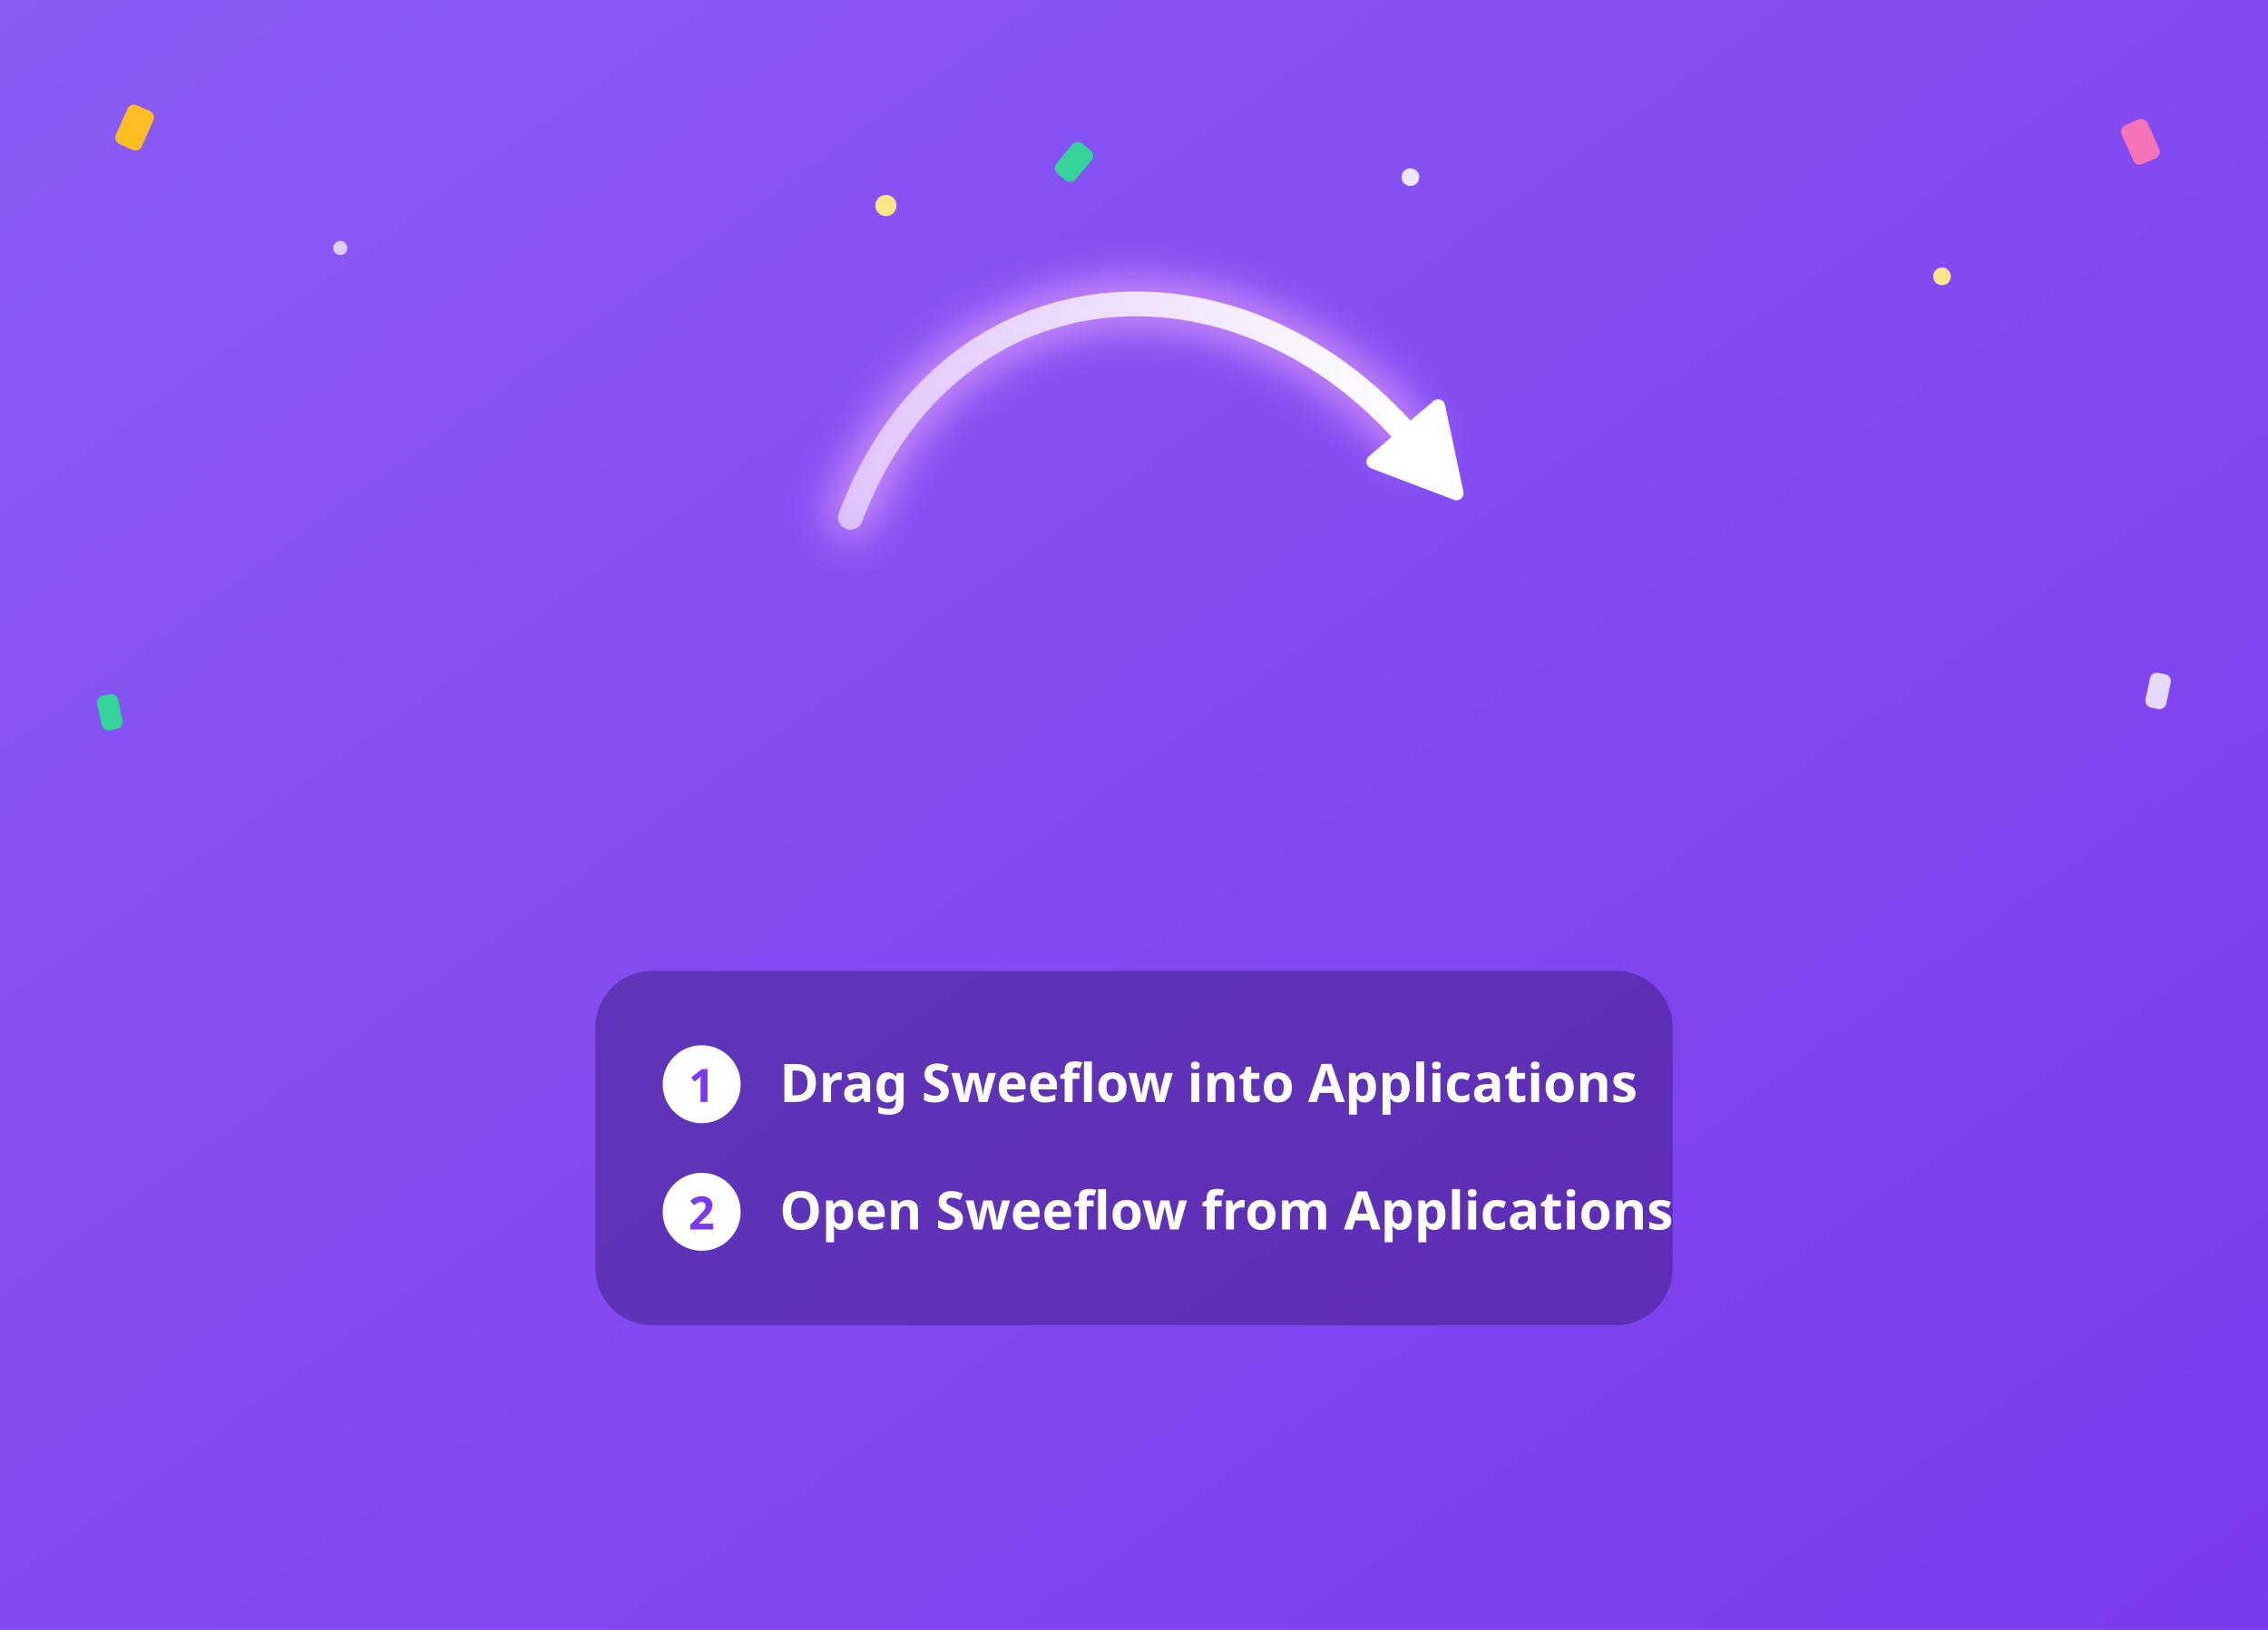
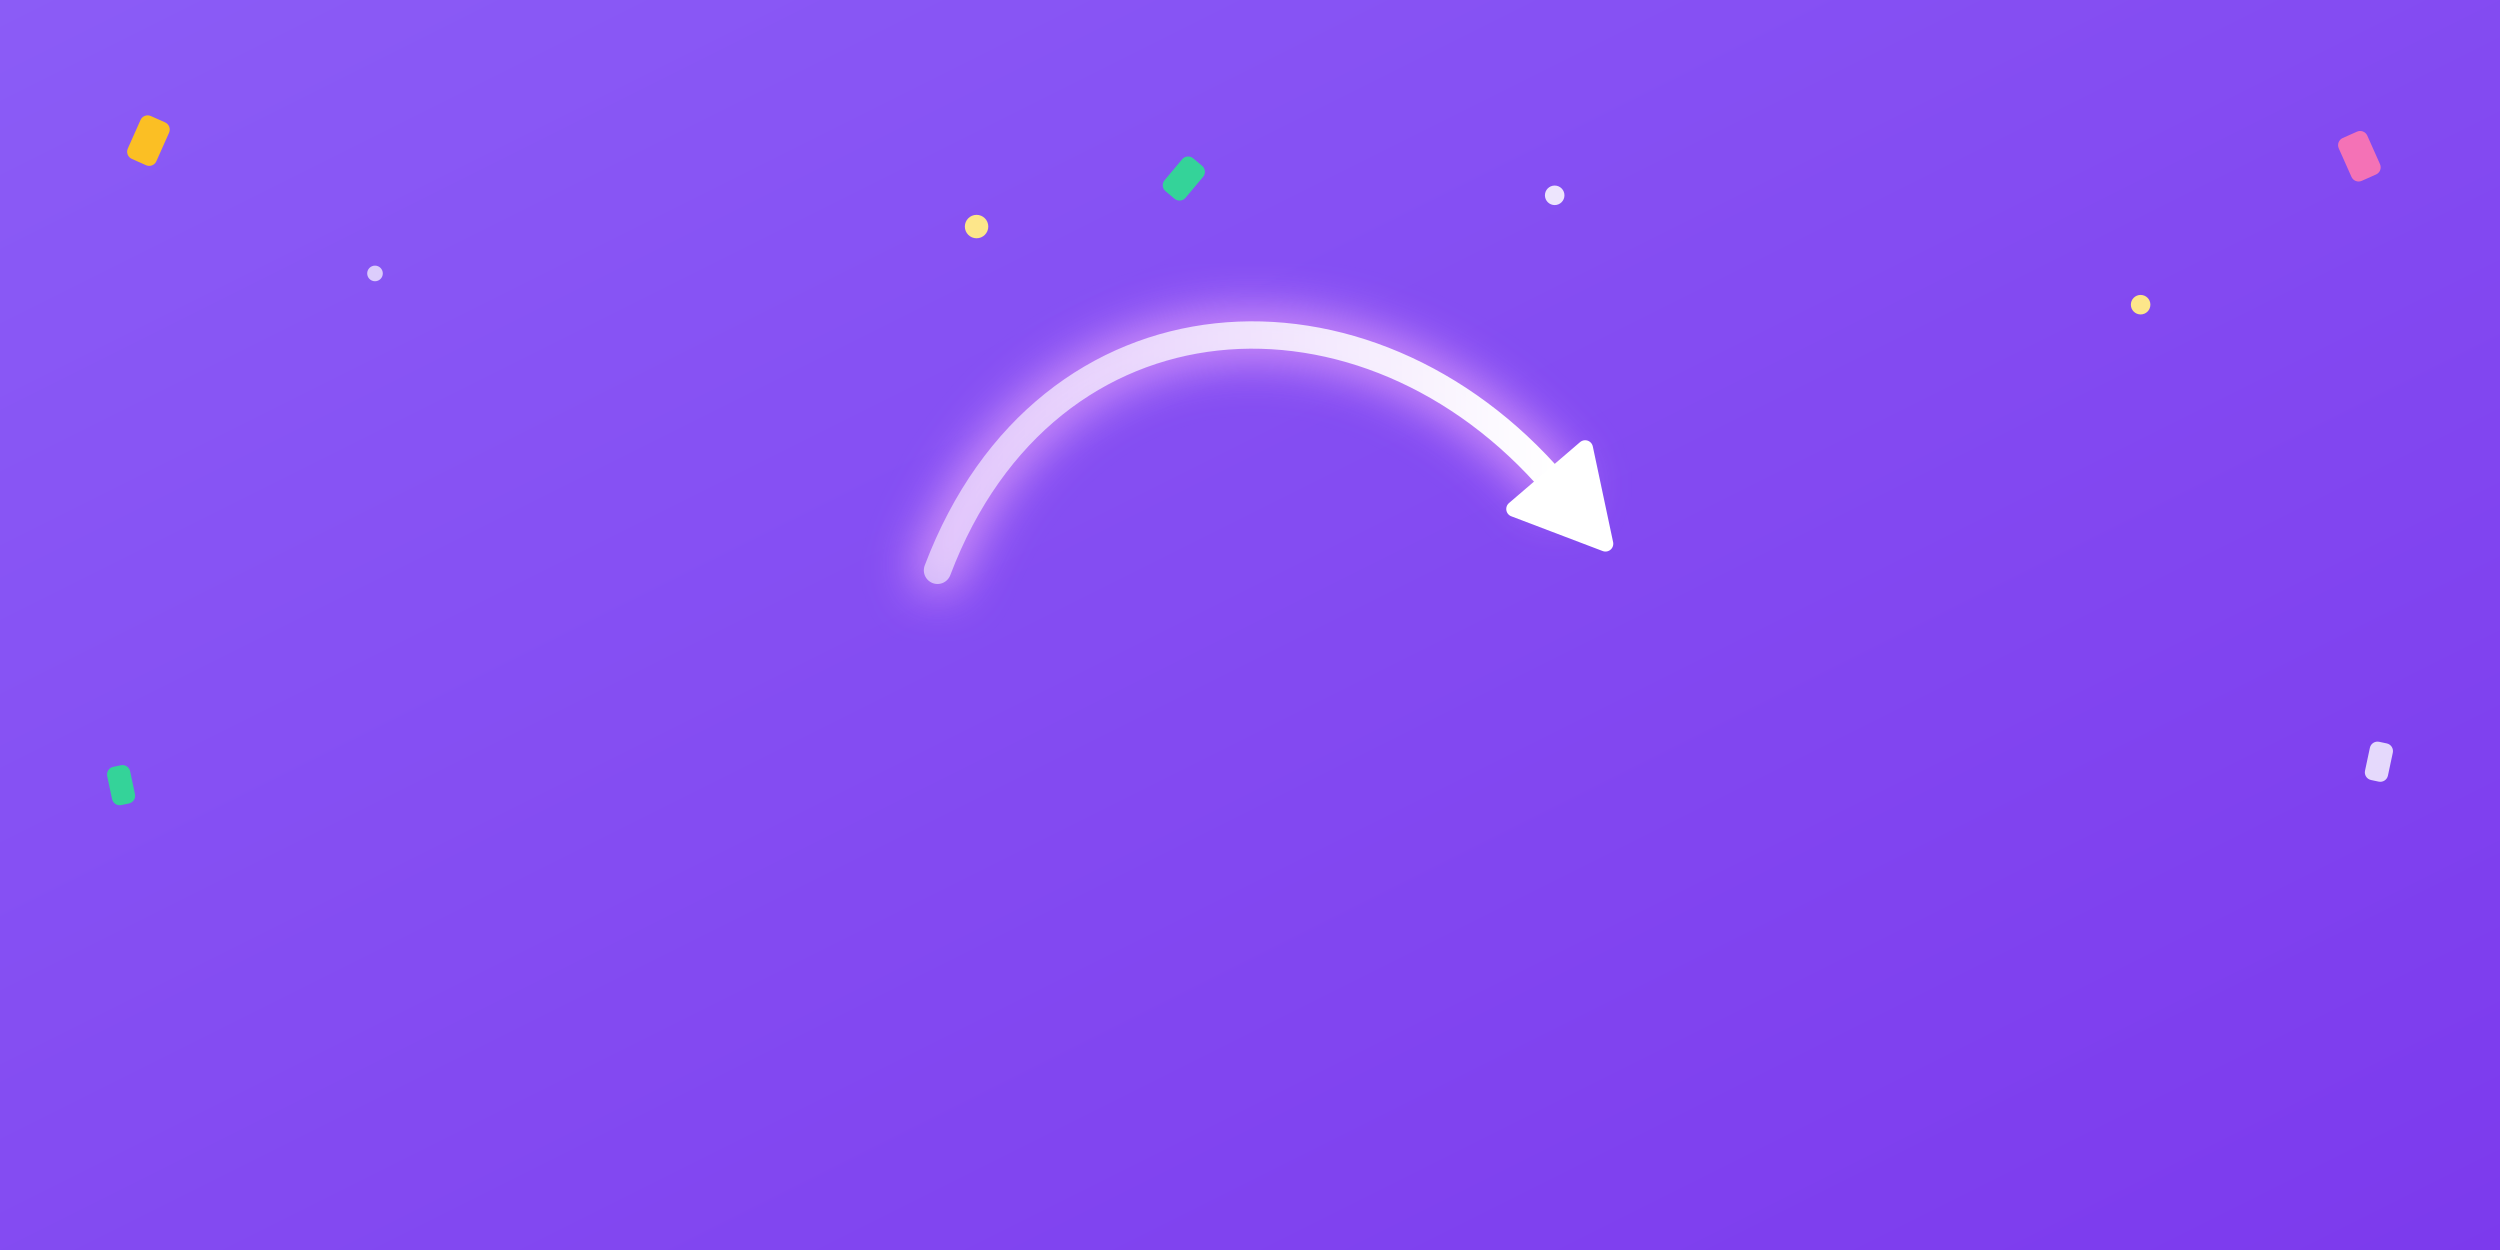
- <svg xmlns="http://www.w3.org/2000/svg" width="640" height="460" viewBox="0 0 640 460">
+ <svg xmlns="http://www.w3.org/2000/svg" width="640" height="320" viewBox="0 0 640 320">
  <defs>
    <linearGradient id="stage" x1="0" y1="0" x2="1" y2="1">
      <stop offset="0" stop-color="#8b5cf6" />
      <stop offset="1" stop-color="#7c3aed" />
    </linearGradient>
    <linearGradient id="arrow" x1="0" y1="0" x2="1" y2="0">
      <stop offset="0" stop-color="#ffffff" stop-opacity="0.55" />
      <stop offset="1" stop-color="#ffffff" />
    </linearGradient>
    <filter id="glow" x="-30%" y="-30%" width="160%" height="160%">
      <feGaussianBlur stdDeviation="6" />
    </filter>
  </defs>
-   <rect width="640" height="460" fill="url(#stage)" />
+   <rect width="640" height="320" fill="url(#stage)" />
  <g>
    <rect x="34" y="30" width="8" height="12" rx="2" fill="#fbbf24" transform="rotate(24 38 36)" />
    <rect x="600" y="34" width="8" height="12" rx="2" fill="#f472b6" transform="rotate(-24 604 40)" />
    <rect x="300" y="40" width="7" height="11" rx="2" fill="#34d399" transform="rotate(40 303 45)" />
    <rect x="606" y="190" width="6" height="10" rx="2" fill="#ffffff" opacity="0.8" transform="rotate(12 609 195)" />
    <rect x="28" y="196" width="6" height="10" rx="2" fill="#34d399" transform="rotate(-12 31 201)" />
    <circle cx="250" cy="58" r="3" fill="#fde68a" />
    <circle cx="398" cy="50" r="2.5" fill="#ffffff" opacity="0.85" />
    <circle cx="96" cy="70" r="2" fill="#ffffff" opacity="0.7" />
    <circle cx="548" cy="78" r="2.5" fill="#fde68a" />
  </g>
  <g filter="url(#glow)" opacity="0.75">
    <path d="M240 146 C 268 72, 350 68, 398 124" fill="none" stroke="#f0abfc" stroke-width="12" stroke-linecap="round" />
  </g>
  <path d="M240 146 C 268 72, 350 68, 398 124" fill="none" stroke="url(#arrow)" stroke-width="7" stroke-linecap="round" />
  <path d="M 387.6 130.3 L 411.0 139.2 L 405.8 114.7 Z" fill="#ffffff" stroke="#ffffff" stroke-width="4" stroke-linejoin="round" />
-   <rect x="168" y="274" width="304" height="100" rx="16" fill="#1e0b4b" fill-opacity="0.35" />
-   <g font-family="Fira Sans" fill="#ffffff">
-     <g>
-       <circle cx="198" cy="306" r="11" fill="#ffffff" />
-       <text x="198" y="311" text-anchor="middle" font-size="13" font-weight="700" fill="#7c3aed">1</text>
-       <text x="220" y="311" font-size="15" font-weight="600">Drag Sweeflow into Applications</text>
-     </g>
-     <g>
-       <circle cx="198" cy="342" r="11" fill="#ffffff" />
-       <text x="198" y="347" text-anchor="middle" font-size="13" font-weight="700" fill="#7c3aed">2</text>
-       <text x="220" y="347" font-size="15" font-weight="600">Open Sweeflow from Applications</text>
-     </g>
-   </g>
</svg>
